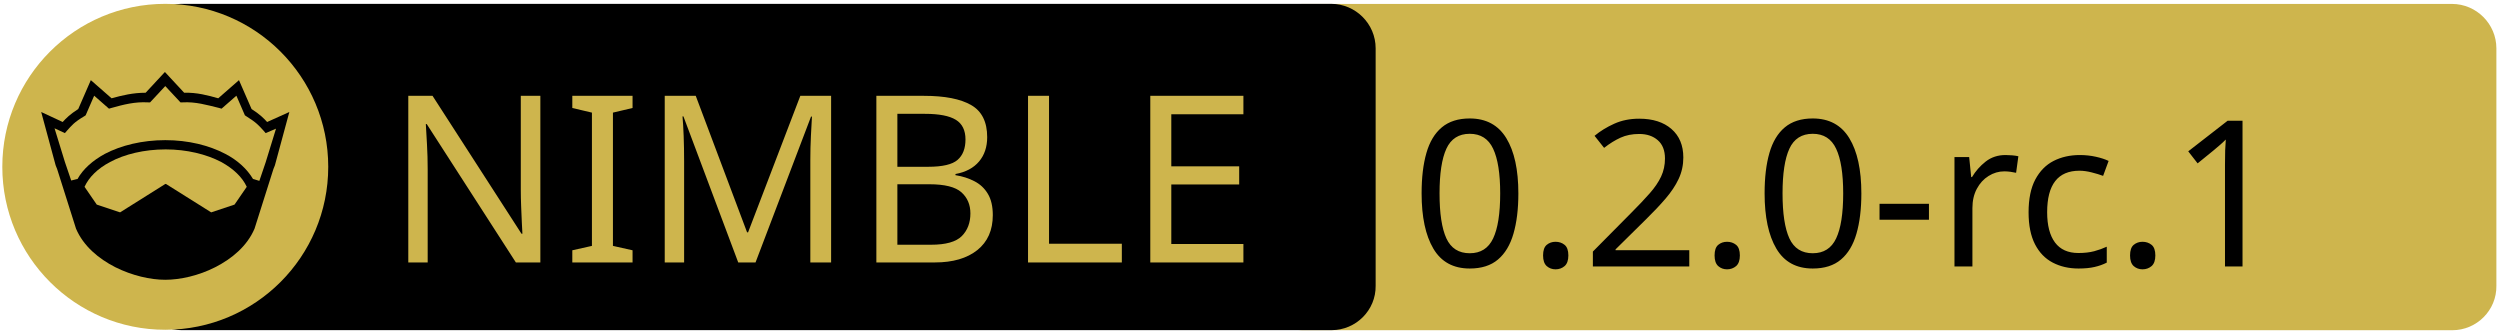
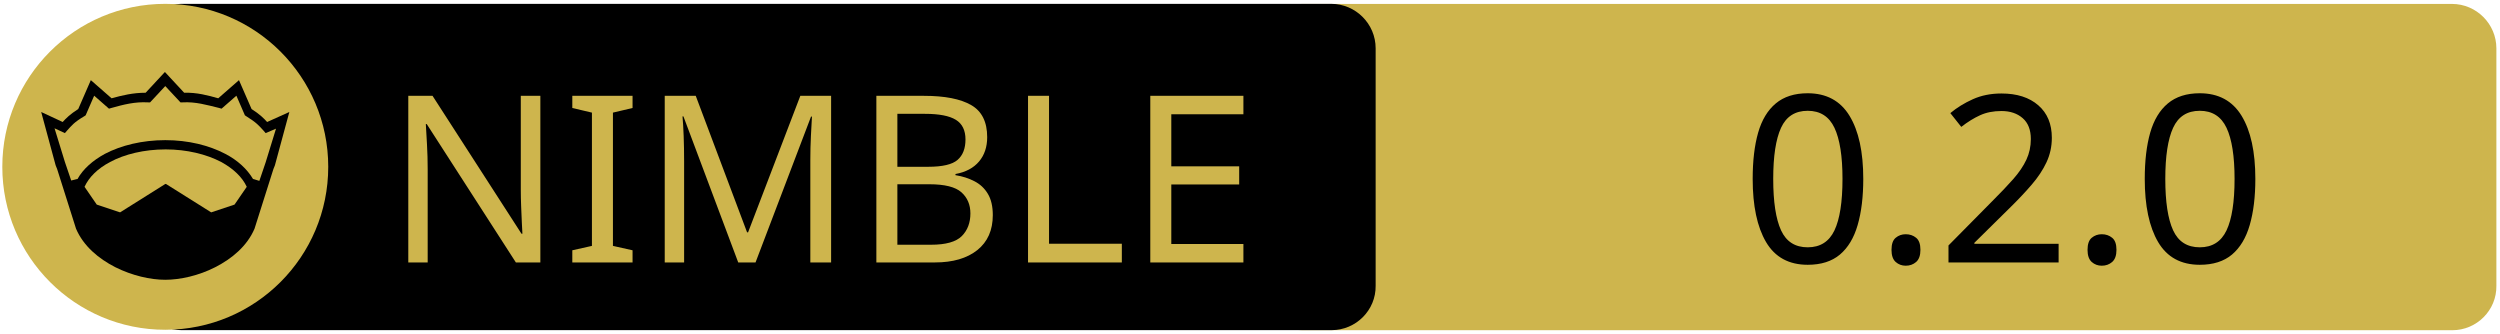
<svg xmlns="http://www.w3.org/2000/svg" xmlns:xlink="http://www.w3.org/1999/xlink" width="675" height="90" xml:space="preserve" version="1.1">
  <a xlink:href="https://github.com/nim-windowing/nayland">
    <g>
      <path fill="#CEB54D" id="svg_15" d="m662.123,89.159l-310.5,0c-6.6,0 -12,-5.4 -12,-12l0,-64.1c0,-6.6 5.4,-12 12,-12l310.4,0c6.6,0 12,5.4 12,12l0,64.1c0.1,6.6 -5.3,12 -11.9,12z" />
      <path id="svg_1" d="m359.524,89.139l-310.5,0c-6.6,0 -12,-5.4 -12,-12l0,-64.1c0,-6.6 5.4,-12 12,-12l310.4,0c6.6,0 12,5.4 12,12l0,64.1c0.1,6.6 -5.3,12 -11.9,12z" />
      <rect id="svg_2" fill="none" height="45.9" width="315.3" class="st0" y="24.539" x="60.224" />
      <circle id="svg_4" fill="#CEB54D" r="44" cy="45.039" cx="44.624" class="st1" />
      <g id="XMLID_4_">
        <path id="svg_5" d="m78.124,30.239l-3.9,14.4l-0.4,1l-5.1,16.1c0,0 0,0 0,0c-2,4.7 -6.1,8.1 -10.6,10.4c-4.5,2.3 -9.5,3.4 -13.5,3.4c-4,0 -8.9,-1.1 -13.5,-3.4c-4.5,-2.3 -8.6,-5.7 -10.6,-10.4c0,0 0,0 0,0l-5.1,-16.1l-0.4,-1l-3.9,-14.4l5.8,2.7c0.9,-1 2,-2.1 4.2,-3.5l3.4,-7.8l5.6,4.9c2.9,-0.8 5.8,-1.5 9.2,-1.5l5.2,-5.6l5.2,5.6c3.4,-0.1 6.4,0.7 9.2,1.5l5.6,-4.9l3.4,7.8c2.2,1.4 3.3,2.5 4.2,3.5l6,-2.7z" />
        <g id="XMLID_6_">
          <g id="svg_6">
            <path id="svg_7" fill="#CEB54D" d="m66.624,50.439l-3.3,4.8l-6.3,2.1l-12.1,-7.6c-0.1,-0.1 -0.3,-0.1 -0.4,0l-12.1,7.6l-6.3,-2.1l-3.3,-4.8c1.2,-2.6 3.5,-4.9 6.9,-6.7c3.9,-2.1 9.2,-3.4 15,-3.4c5.7,0 11,1.3 15,3.4c3.3,1.8 5.7,4.1 6.9,6.7z" class="st1" />
          </g>
          <g id="svg_8" />
        </g>
        <g id="XMLID_5_">
          <g id="svg_9">
            <path id="svg_10" fill="#CEB54D" d="m74.524,34.739l-2.8,9.1l-1.7,5l-1.6,-0.5c0,0 -0.1,0 -0.1,0c-1.6,-2.7 -4.2,-5.1 -7.5,-6.8c-4.4,-2.3 -10,-3.7 -16.2,-3.7c-6.2,0 -11.9,1.4 -16.3,3.7c-3.3,1.8 -5.9,4.1 -7.4,6.8c0,0 -0.1,0 -0.1,0l-1.6,0.4l-1.7,-5l-2.8,-9.1l2.8,1.3l0.6,-0.7c1.2,-1.3 1.8,-2.2 4.7,-3.9l0.3,-0.2l2.3,-5.3l4,3.5l0.7,-0.2c3.2,-0.9 6.3,-1.7 9.8,-1.5l0.6,0l4.1,-4.4l4.1,4.4l0.6,0c3.5,-0.2 6.5,0.7 9.8,1.5l0.7,0.2l4,-3.5l2.3,5.3l0.3,0.2c2.9,1.8 3.5,2.6 4.7,3.9l0.6,0.7l2.8,-1.2z" class="st1" />
          </g>
          <g id="svg_11" />
        </g>
      </g>
      <text x="-442" y="-350.021" id="svg_16" font-size="63px" font-family="'PT Sans Caption', 'Tahoma', 'Helvetica Neue Medium', 'PT Sans', sans-serif" fill="#CEB54D" class="st1 st2 st3" transform="matrix(1 0 0 1 546.13 420.879)">NIMBLE</text>
-       <text x="-165" y="-348.925" id="svg_17" font-size="55.125px" font-family="'PT Sans Caption', 'Tahoma', 'Helvetica Neue Medium', 'PT Sans', sans-serif" fill="#000000" class="st1 st2 st3" transform="matrix(1 0 0 1 546.13 420.879)">0.2.0-rc.1</text>
+       <text x="-76.0" y="-350.012" id="svg_17" font-size="63.012px" font-family="'PT Sans Caption', 'Tahoma', 'Helvetica Neue Medium', 'PT Sans', sans-serif" fill="#000000" class="st1 st2 st3" transform="matrix(1 0 0 1 546.13 420.879)">0.2.0</text>
    </g>
  </a>
</svg>
